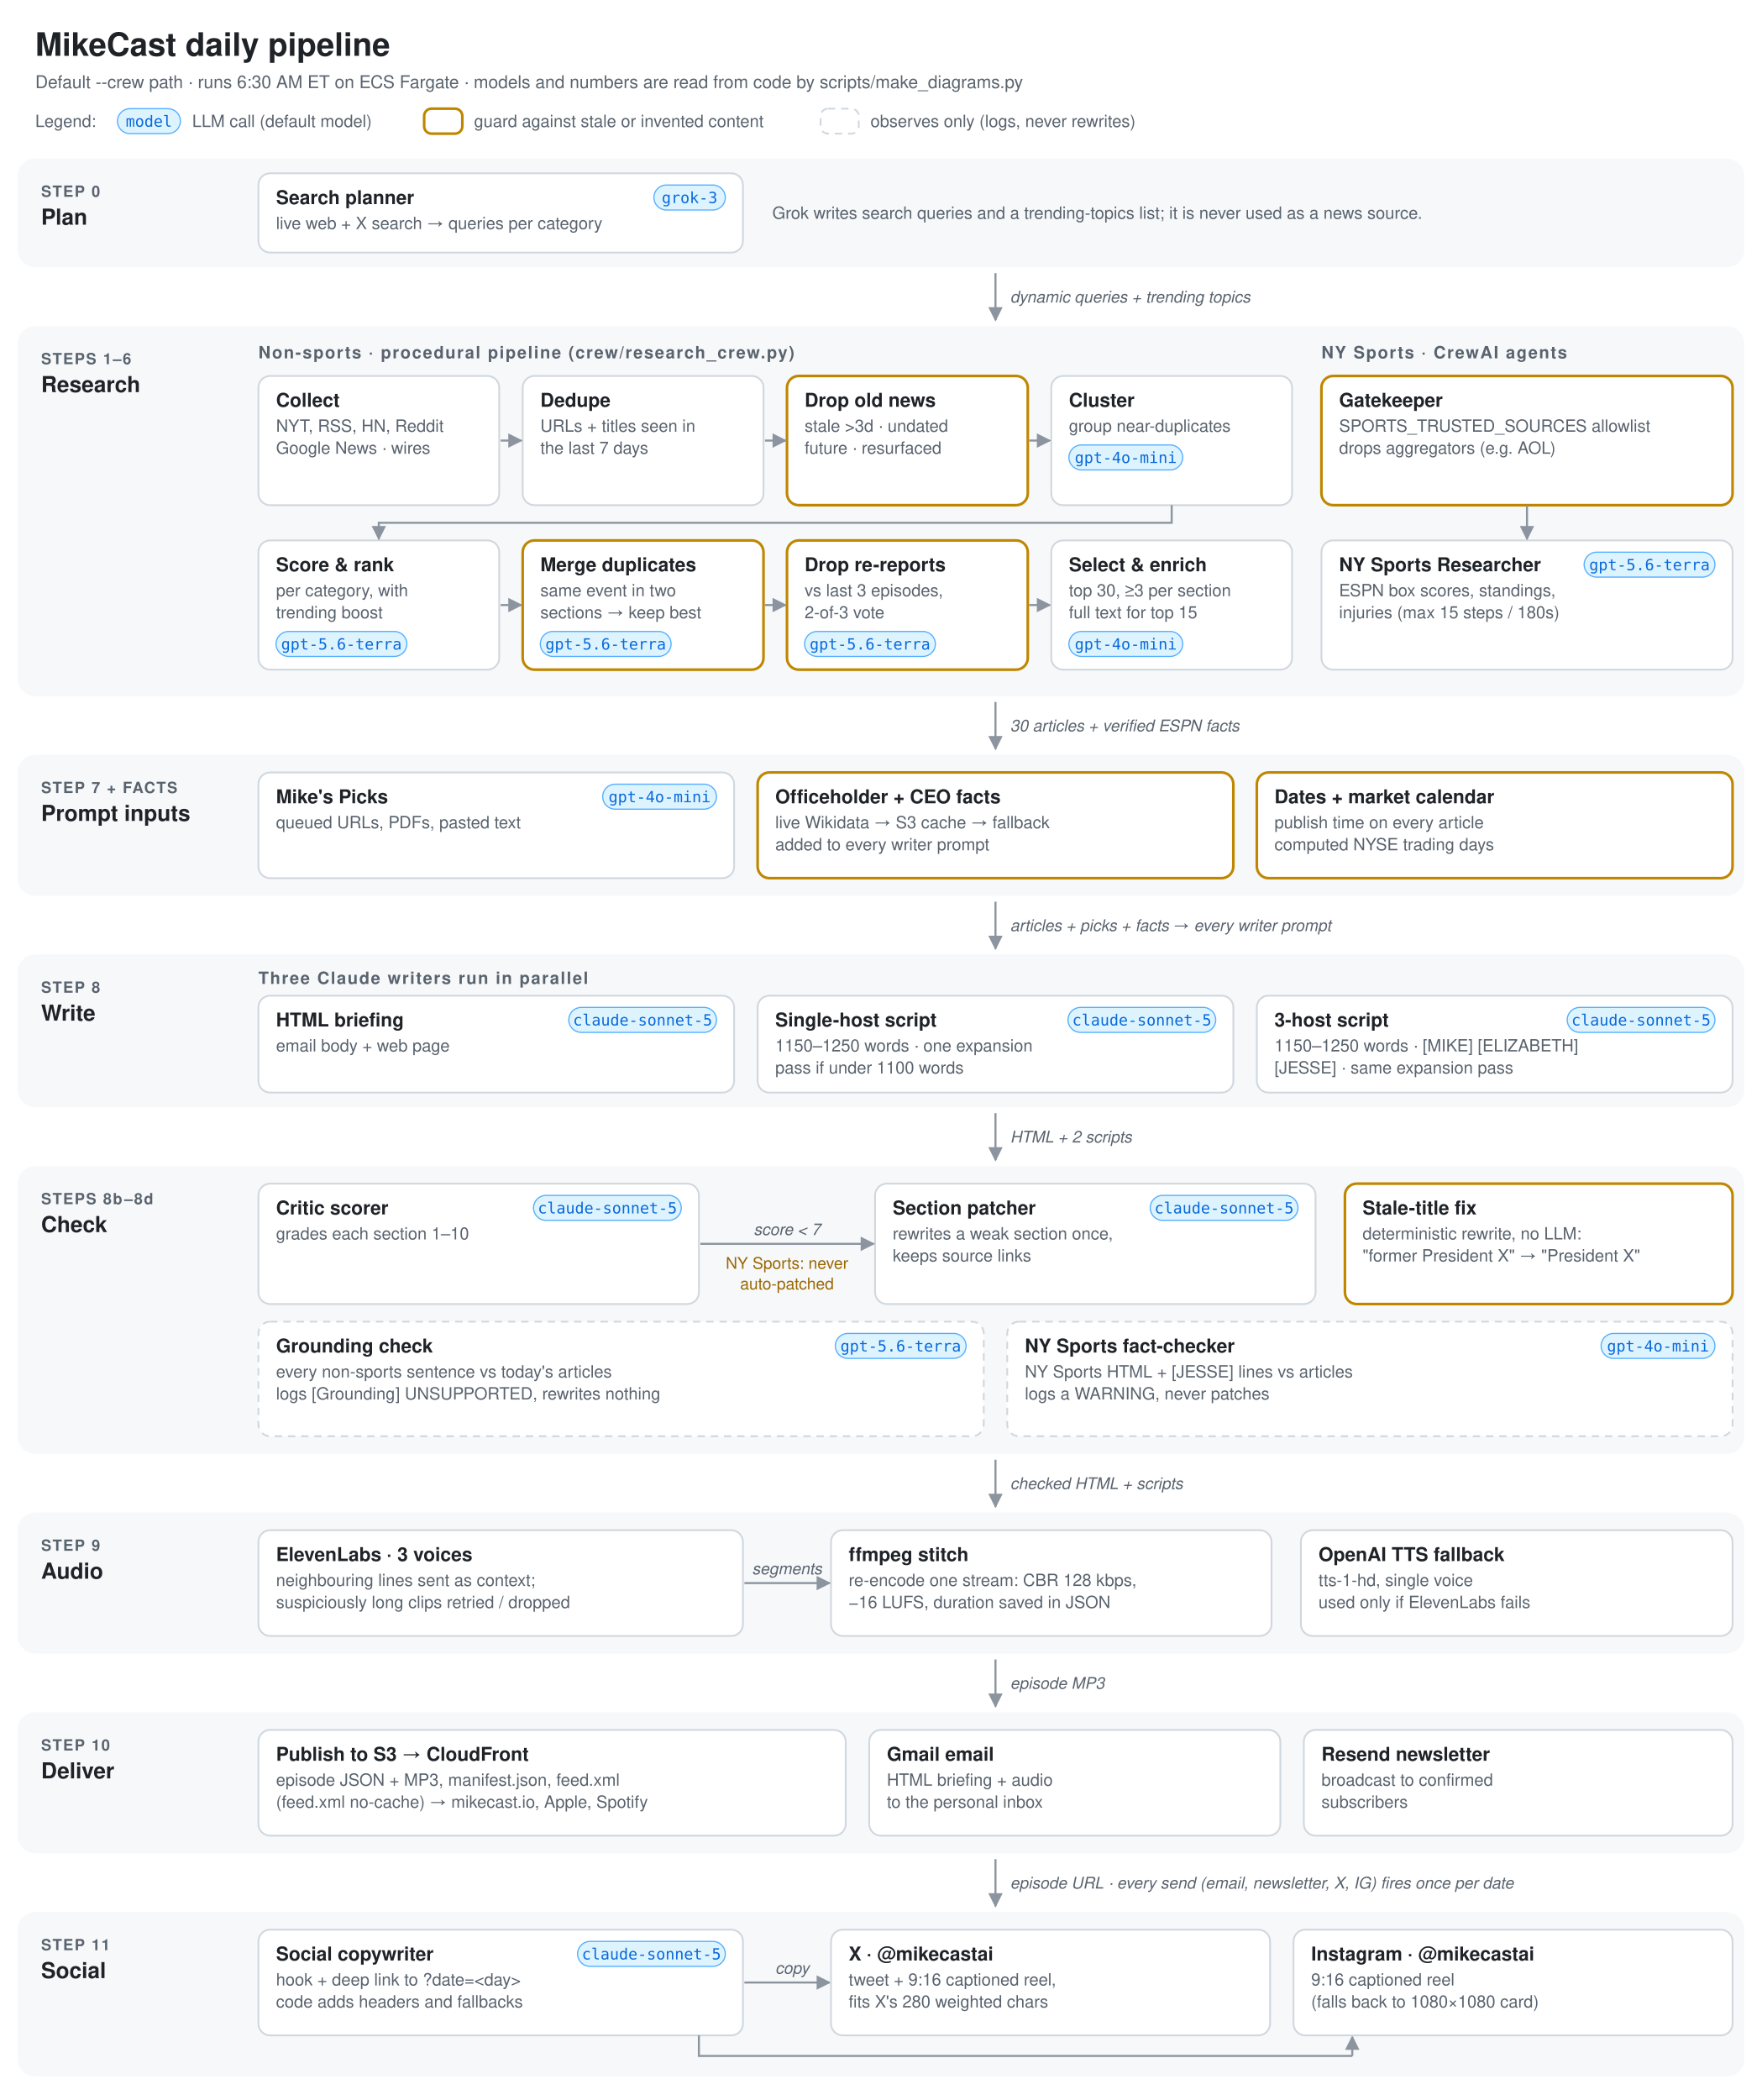
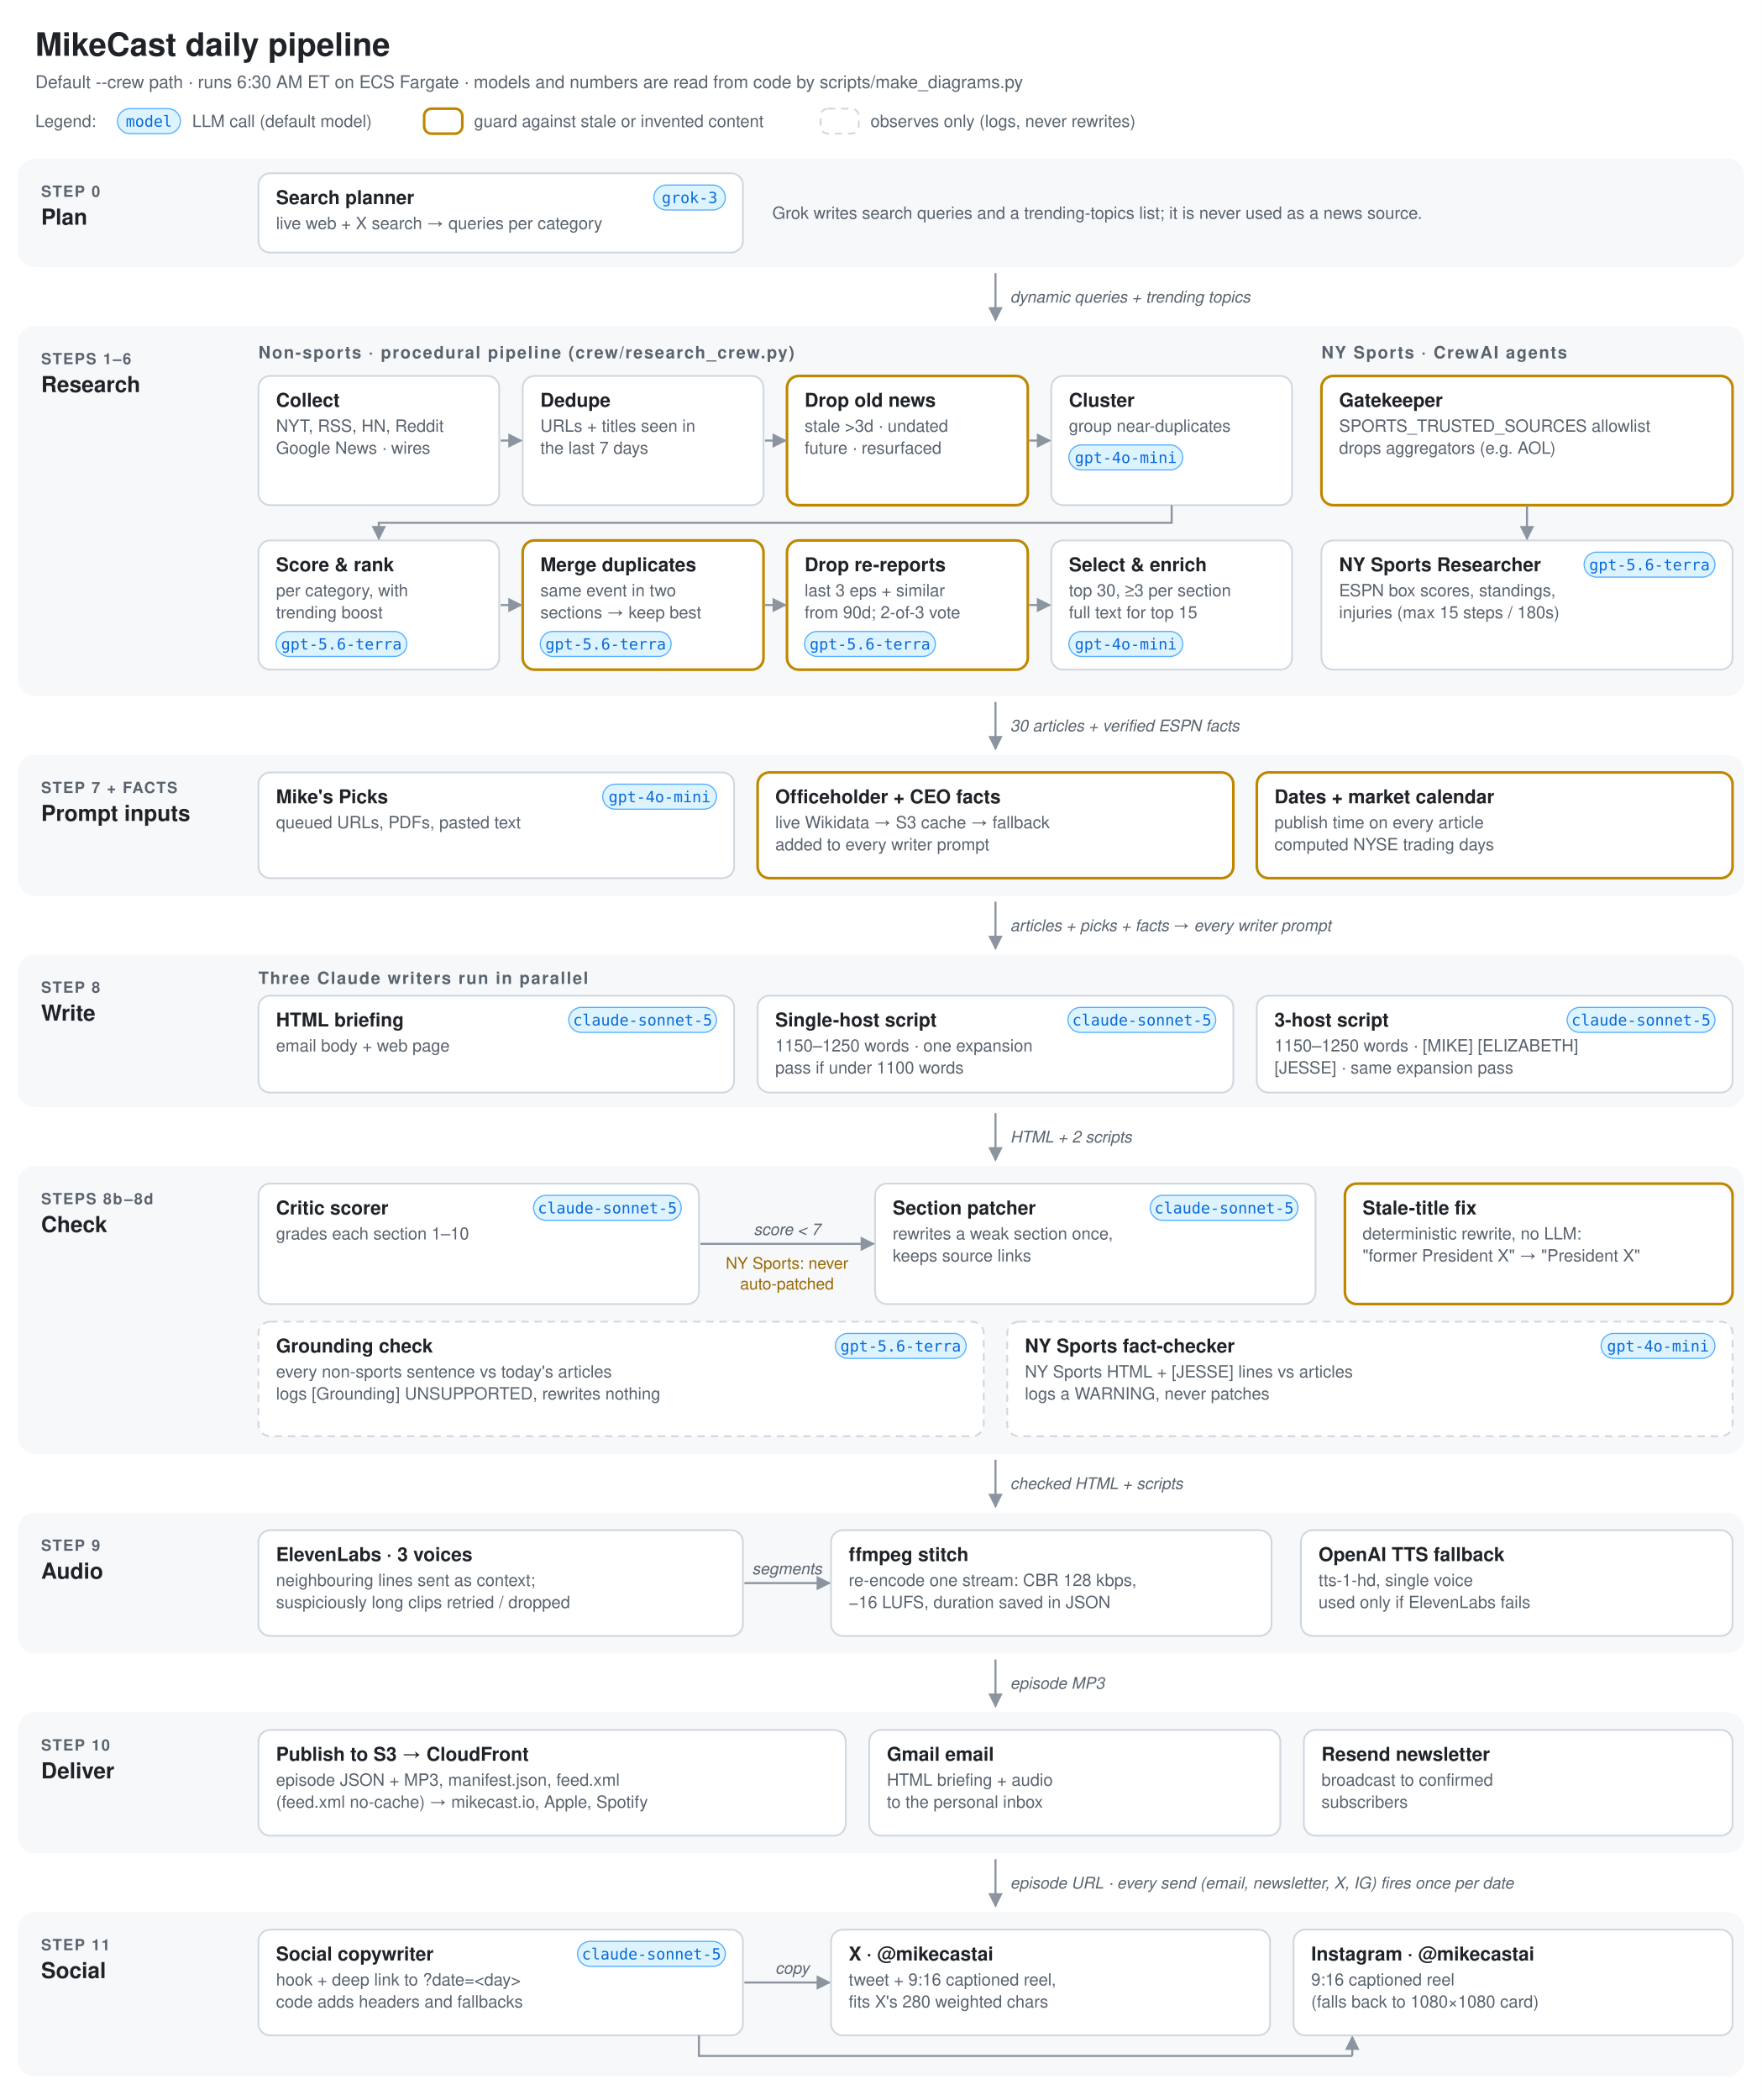
<svg xmlns="http://www.w3.org/2000/svg" viewBox="0 0 1200 1430" width="1200" height="1430" role="img" aria-label="MikeCast daily pipeline: news is collected, filtered, scored and checked before three Claude writers produce the briefing and two podcast scripts, which are audited, voiced, published to S3 and posted to X and Instagram.">
  <style>
.bg{fill:#ffffff}.band{fill:#f6f8fa}.box{fill:#ffffff;stroke:#d0d7de;stroke-width:1.2}
.guard{stroke:#bf8700;stroke-width:1.8}.dash{stroke-dasharray:5 4}
.t{fill:#1f2328;font-weight:600}.s{fill:#59636e}.h{fill:#1f2328;font-weight:700}
.k{fill:#59636e;font-weight:600;letter-spacing:.08em}.lbl{fill:#59636e;font-style:italic}
.edge{stroke:#8c959f;stroke-width:1.4;fill:none}.ah{fill:#8c959f}
.chip{fill:#ddf4ff;stroke:#54aeff;stroke-width:.8}.chipt{fill:#0969da}
.amber{fill:#9a6700}
@media (prefers-color-scheme: dark){
.bg{fill:#0d1117}.band{fill:#161b22}.box{fill:#0d1117;stroke:#3d444d}
.guard{stroke:#d29922}.t{fill:#e6edf3}.s{fill:#9198a1}.h{fill:#f0f6fc}.k{fill:#9198a1}
.lbl{fill:#9198a1}.edge{stroke:#6e7681}.ah{fill:#6e7681}
.chip{fill:#0c2d6b;stroke:#1f6feb}.chipt{fill:#79c0ff}.amber{fill:#d29922}}
</style>
  <defs>
    <marker id="ah" viewBox="0 0 10 10" refX="9" refY="5" markerWidth="7" markerHeight="7" orient="auto-start-reverse">
      <path d="M0,0 L10,5 L0,10 z" class="ah" />
    </marker>
  </defs>
  <rect width="1200" height="1430" class="bg" />
  <text x="24" y="38" font-size="22" font-family="-apple-system, BlinkMacSystemFont, 'Segoe UI', Helvetica, Arial, sans-serif" class="h" text-anchor="start">MikeCast daily pipeline</text>
  <text x="24" y="60" font-size="12" font-family="-apple-system, BlinkMacSystemFont, 'Segoe UI', Helvetica, Arial, sans-serif" class="s" text-anchor="start">Default --crew path · runs 6:30 AM ET on ECS Fargate · models and numbers are read from code by scripts/make_diagrams.py</text>
  <text x="24" y="86.5" font-size="11.5" font-family="-apple-system, BlinkMacSystemFont, 'Segoe UI', Helvetica, Arial, sans-serif" class="s" text-anchor="start">Legend:</text>
  <rect x="80" y="74" width="42.875" height="17" rx="8.5" class="chip" />
  <text x="101.438" y="86.3" font-size="10.5" font-family="ui-monospace, SFMono-Regular, Menlo, Consolas, monospace" class="chipt" text-anchor="middle">model</text>
  <text x="130.875" y="86.5" font-size="11.5" font-family="-apple-system, BlinkMacSystemFont, 'Segoe UI', Helvetica, Arial, sans-serif" class="s" text-anchor="start">LLM call (default model)</text>
  <rect x="288.875" y="74" width="26" height="17" rx="5" class="box guard" />
  <text x="322.875" y="86.5" font-size="11.5" font-family="-apple-system, BlinkMacSystemFont, 'Segoe UI', Helvetica, Arial, sans-serif" class="s" text-anchor="start">guard against stale or invented content</text>
  <rect x="558.875" y="74" width="26" height="17" rx="5" class="box dash" />
  <text x="592.875" y="86.5" font-size="11.5" font-family="-apple-system, BlinkMacSystemFont, 'Segoe UI', Helvetica, Arial, sans-serif" class="s" text-anchor="start">observes only (logs, never rewrites)</text>
  <rect x="12" y="108" width="1176" height="74" rx="12" class="band" />
  <text x="28" y="134" font-size="10.5" font-family="-apple-system, BlinkMacSystemFont, 'Segoe UI', Helvetica, Arial, sans-serif" class="k" text-anchor="start">STEP 0</text>
  <text x="28" y="153" font-size="15" font-family="-apple-system, BlinkMacSystemFont, 'Segoe UI', Helvetica, Arial, sans-serif" class="h" text-anchor="start">Plan</text>
  <rect x="176" y="118" width="330" height="54" rx="8" class="box" data-stage="plan" />
  <text x="188" y="139" font-size="13" font-family="-apple-system, BlinkMacSystemFont, 'Segoe UI', Helvetica, Arial, sans-serif" class="t" text-anchor="start">Search planner</text>
  <rect x="445.35" y="126" width="48.65" height="17" rx="8.5" class="chip" />
  <text x="469.675" y="138.3" font-size="10.5" font-family="ui-monospace, SFMono-Regular, Menlo, Consolas, monospace" class="chipt" text-anchor="middle">grok-3</text>
  <text x="188" y="156" font-size="11.5" font-family="-apple-system, BlinkMacSystemFont, 'Segoe UI', Helvetica, Arial, sans-serif" class="s" text-anchor="start">live web + X search → queries per category</text>
  <text x="526" y="149" font-size="11.5" font-family="-apple-system, BlinkMacSystemFont, 'Segoe UI', Helvetica, Arial, sans-serif" class="s" text-anchor="start">Grok writes search queries and a trending-topics list; it is never used as a news source.</text>
  <path d="M678,186 L678,218" class="edge" marker-end="url(#ah)" />
  <text x="688" y="206" font-size="11" font-family="-apple-system, BlinkMacSystemFont, 'Segoe UI', Helvetica, Arial, sans-serif" class="lbl" text-anchor="start">dynamic queries + trending topics</text>
  <rect x="12" y="222" width="1176" height="252" rx="12" class="band" />
  <text x="28" y="248" font-size="10.5" font-family="-apple-system, BlinkMacSystemFont, 'Segoe UI', Helvetica, Arial, sans-serif" class="k" text-anchor="start">STEPS 1–6</text>
  <text x="28" y="267" font-size="15" font-family="-apple-system, BlinkMacSystemFont, 'Segoe UI', Helvetica, Arial, sans-serif" class="h" text-anchor="start">Research</text>
  <text x="176" y="244" font-size="11.5" font-family="-apple-system, BlinkMacSystemFont, 'Segoe UI', Helvetica, Arial, sans-serif" class="k" text-anchor="start">Non-sports · procedural pipeline (crew/research_crew.py)</text>
  <text x="900" y="244" font-size="11.5" font-family="-apple-system, BlinkMacSystemFont, 'Segoe UI', Helvetica, Arial, sans-serif" class="k" text-anchor="start">NY Sports · CrewAI agents</text>
  <rect x="176" y="256" width="164" height="88" rx="8" class="box" data-stage="collect" />
  <text x="188" y="277" font-size="13" font-family="-apple-system, BlinkMacSystemFont, 'Segoe UI', Helvetica, Arial, sans-serif" class="t" text-anchor="start">Collect</text>
  <text x="188" y="294" font-size="11.5" font-family="-apple-system, BlinkMacSystemFont, 'Segoe UI', Helvetica, Arial, sans-serif" class="s" text-anchor="start">NYT, RSS, HN, Reddit</text>
  <text x="188" y="309" font-size="11.5" font-family="-apple-system, BlinkMacSystemFont, 'Segoe UI', Helvetica, Arial, sans-serif" class="s" text-anchor="start">Google News · wires</text>
  <rect x="356" y="256" width="164" height="88" rx="8" class="box" />
  <text x="368" y="277" font-size="13" font-family="-apple-system, BlinkMacSystemFont, 'Segoe UI', Helvetica, Arial, sans-serif" class="t" text-anchor="start">Dedupe</text>
  <text x="368" y="294" font-size="11.5" font-family="-apple-system, BlinkMacSystemFont, 'Segoe UI', Helvetica, Arial, sans-serif" class="s" text-anchor="start">URLs + titles seen in</text>
  <text x="368" y="309" font-size="11.5" font-family="-apple-system, BlinkMacSystemFont, 'Segoe UI', Helvetica, Arial, sans-serif" class="s" text-anchor="start">the last 7 days</text>
  <rect x="536" y="256" width="164" height="88" rx="8" class="box guard" />
  <text x="548" y="277" font-size="13" font-family="-apple-system, BlinkMacSystemFont, 'Segoe UI', Helvetica, Arial, sans-serif" class="t" text-anchor="start">Drop old news</text>
  <text x="548" y="294" font-size="11.5" font-family="-apple-system, BlinkMacSystemFont, 'Segoe UI', Helvetica, Arial, sans-serif" class="s" text-anchor="start">stale &gt;3d · undated</text>
  <text x="548" y="309" font-size="11.5" font-family="-apple-system, BlinkMacSystemFont, 'Segoe UI', Helvetica, Arial, sans-serif" class="s" text-anchor="start">future · resurfaced</text>
  <rect x="716" y="256" width="164" height="88" rx="8" class="box" />
  <text x="728" y="277" font-size="13" font-family="-apple-system, BlinkMacSystemFont, 'Segoe UI', Helvetica, Arial, sans-serif" class="t" text-anchor="start">Cluster</text>
  <text x="728" y="294" font-size="11.5" font-family="-apple-system, BlinkMacSystemFont, 'Segoe UI', Helvetica, Arial, sans-serif" class="s" text-anchor="start">group near-duplicates</text>
  <rect x="728" y="303" width="77.525" height="17" rx="8.5" class="chip" />
  <text x="766.763" y="315.3" font-size="10.5" font-family="ui-monospace, SFMono-Regular, Menlo, Consolas, monospace" class="chipt" text-anchor="middle">gpt-4o-mini</text>
  <rect x="176" y="368" width="164" height="88" rx="8" class="box" data-stage="score_select_enrich" />
  <text x="188" y="389" font-size="13" font-family="-apple-system, BlinkMacSystemFont, 'Segoe UI', Helvetica, Arial, sans-serif" class="t" text-anchor="start">Score &amp; rank</text>
  <text x="188" y="406" font-size="11.5" font-family="-apple-system, BlinkMacSystemFont, 'Segoe UI', Helvetica, Arial, sans-serif" class="s" text-anchor="start">per category, with</text>
  <text x="188" y="421" font-size="11.5" font-family="-apple-system, BlinkMacSystemFont, 'Segoe UI', Helvetica, Arial, sans-serif" class="s" text-anchor="start">trending boost</text>
  <rect x="188" y="430" width="89.075" height="17" rx="8.5" class="chip" />
  <text x="232.537" y="442.3" font-size="10.5" font-family="ui-monospace, SFMono-Regular, Menlo, Consolas, monospace" class="chipt" text-anchor="middle">gpt-5.6-terra</text>
  <rect x="356" y="368" width="164" height="88" rx="8" class="box guard" />
  <text x="368" y="389" font-size="13" font-family="-apple-system, BlinkMacSystemFont, 'Segoe UI', Helvetica, Arial, sans-serif" class="t" text-anchor="start">Merge duplicates</text>
  <text x="368" y="406" font-size="11.5" font-family="-apple-system, BlinkMacSystemFont, 'Segoe UI', Helvetica, Arial, sans-serif" class="s" text-anchor="start">same event in two</text>
  <text x="368" y="421" font-size="11.5" font-family="-apple-system, BlinkMacSystemFont, 'Segoe UI', Helvetica, Arial, sans-serif" class="s" text-anchor="start">sections → keep best</text>
  <rect x="368" y="430" width="89.075" height="17" rx="8.5" class="chip" />
  <text x="412.538" y="442.3" font-size="10.5" font-family="ui-monospace, SFMono-Regular, Menlo, Consolas, monospace" class="chipt" text-anchor="middle">gpt-5.6-terra</text>
  <rect x="536" y="368" width="164" height="88" rx="8" class="box guard" />
  <text x="548" y="389" font-size="13" font-family="-apple-system, BlinkMacSystemFont, 'Segoe UI', Helvetica, Arial, sans-serif" class="t" text-anchor="start">Drop re-reports</text>
-   <text x="548" y="406" font-size="11.5" font-family="-apple-system, BlinkMacSystemFont, 'Segoe UI', Helvetica, Arial, sans-serif" class="s" text-anchor="start">vs last 3 episodes,</text>
-   <text x="548" y="421" font-size="11.5" font-family="-apple-system, BlinkMacSystemFont, 'Segoe UI', Helvetica, Arial, sans-serif" class="s" text-anchor="start">2-of-3 vote</text>
+   <text x="548" y="406" font-size="11.5" font-family="-apple-system, BlinkMacSystemFont, 'Segoe UI', Helvetica, Arial, sans-serif" class="s" text-anchor="start">last 3 eps + similar</text>
+   <text x="548" y="421" font-size="11.5" font-family="-apple-system, BlinkMacSystemFont, 'Segoe UI', Helvetica, Arial, sans-serif" class="s" text-anchor="start">from 90d; 2-of-3 vote</text>
  <rect x="548" y="430" width="89.075" height="17" rx="8.5" class="chip" />
  <text x="592.538" y="442.3" font-size="10.5" font-family="ui-monospace, SFMono-Regular, Menlo, Consolas, monospace" class="chipt" text-anchor="middle">gpt-5.6-terra</text>
  <rect x="716" y="368" width="164" height="88" rx="8" class="box" />
  <text x="728" y="389" font-size="13" font-family="-apple-system, BlinkMacSystemFont, 'Segoe UI', Helvetica, Arial, sans-serif" class="t" text-anchor="start">Select &amp; enrich</text>
  <text x="728" y="406" font-size="11.5" font-family="-apple-system, BlinkMacSystemFont, 'Segoe UI', Helvetica, Arial, sans-serif" class="s" text-anchor="start">top 30, ≥3 per section</text>
  <text x="728" y="421" font-size="11.5" font-family="-apple-system, BlinkMacSystemFont, 'Segoe UI', Helvetica, Arial, sans-serif" class="s" text-anchor="start">full text for top 15</text>
  <rect x="728" y="430" width="77.525" height="17" rx="8.5" class="chip" />
  <text x="766.763" y="442.3" font-size="10.5" font-family="ui-monospace, SFMono-Regular, Menlo, Consolas, monospace" class="chipt" text-anchor="middle">gpt-4o-mini</text>
  <path d="M341,300 L355,300" class="edge" marker-end="url(#ah)" />
  <path d="M521,300 L535,300" class="edge" marker-end="url(#ah)" />
  <path d="M701,300 L715,300" class="edge" marker-end="url(#ah)" />
  <path d="M341,412 L355,412" class="edge" marker-end="url(#ah)" />
  <path d="M521,412 L535,412" class="edge" marker-end="url(#ah)" />
  <path d="M701,412 L715,412" class="edge" marker-end="url(#ah)" />
  <path d="M798,344 L798,356 L258,356 L258,367" class="edge" marker-end="url(#ah)" />
  <rect x="900" y="256" width="280" height="88" rx="8" class="box guard" />
  <text x="912" y="277" font-size="13" font-family="-apple-system, BlinkMacSystemFont, 'Segoe UI', Helvetica, Arial, sans-serif" class="t" text-anchor="start">Gatekeeper</text>
  <text x="912" y="294" font-size="11.5" font-family="-apple-system, BlinkMacSystemFont, 'Segoe UI', Helvetica, Arial, sans-serif" class="s" text-anchor="start">SPORTS_TRUSTED_SOURCES allowlist</text>
  <text x="912" y="309" font-size="11.5" font-family="-apple-system, BlinkMacSystemFont, 'Segoe UI', Helvetica, Arial, sans-serif" class="s" text-anchor="start">drops aggregators (e.g. AOL)</text>
  <rect x="900" y="368" width="280" height="88" rx="8" class="box" data-stage="sports_research" />
  <text x="912" y="389" font-size="13" font-family="-apple-system, BlinkMacSystemFont, 'Segoe UI', Helvetica, Arial, sans-serif" class="t" text-anchor="start">NY Sports Researcher</text>
  <rect x="1078.92" y="376" width="89.075" height="17" rx="8.5" class="chip" />
  <text x="1123.46" y="388.3" font-size="10.5" font-family="ui-monospace, SFMono-Regular, Menlo, Consolas, monospace" class="chipt" text-anchor="middle">gpt-5.6-terra</text>
  <text x="912" y="406" font-size="11.5" font-family="-apple-system, BlinkMacSystemFont, 'Segoe UI', Helvetica, Arial, sans-serif" class="s" text-anchor="start">ESPN box scores, standings,</text>
  <text x="912" y="421" font-size="11.5" font-family="-apple-system, BlinkMacSystemFont, 'Segoe UI', Helvetica, Arial, sans-serif" class="s" text-anchor="start">injuries (max 15 steps / 180s)</text>
  <path d="M1040,344 L1040,367" class="edge" marker-end="url(#ah)" />
  <path d="M678,478 L678,510" class="edge" marker-end="url(#ah)" />
  <text x="688" y="498" font-size="11" font-family="-apple-system, BlinkMacSystemFont, 'Segoe UI', Helvetica, Arial, sans-serif" class="lbl" text-anchor="start">30 articles + verified ESPN facts</text>
  <rect x="12" y="514" width="1176" height="96" rx="12" class="band" />
  <text x="28" y="540" font-size="10.5" font-family="-apple-system, BlinkMacSystemFont, 'Segoe UI', Helvetica, Arial, sans-serif" class="k" text-anchor="start">STEP 7 + FACTS</text>
  <text x="28" y="559" font-size="15" font-family="-apple-system, BlinkMacSystemFont, 'Segoe UI', Helvetica, Arial, sans-serif" class="h" text-anchor="start">Prompt inputs</text>
  <rect x="176" y="526" width="324" height="72" rx="8" class="box" data-stage="picks" />
  <text x="188" y="547" font-size="13" font-family="-apple-system, BlinkMacSystemFont, 'Segoe UI', Helvetica, Arial, sans-serif" class="t" text-anchor="start">Mike's Picks</text>
  <rect x="410.475" y="534" width="77.525" height="17" rx="8.5" class="chip" />
  <text x="449.238" y="546.3" font-size="10.5" font-family="ui-monospace, SFMono-Regular, Menlo, Consolas, monospace" class="chipt" text-anchor="middle">gpt-4o-mini</text>
  <text x="188" y="564" font-size="11.5" font-family="-apple-system, BlinkMacSystemFont, 'Segoe UI', Helvetica, Arial, sans-serif" class="s" text-anchor="start">queued URLs, PDFs, pasted text</text>
  <rect x="516" y="526" width="324" height="72" rx="8" class="box guard" />
  <text x="528" y="547" font-size="13" font-family="-apple-system, BlinkMacSystemFont, 'Segoe UI', Helvetica, Arial, sans-serif" class="t" text-anchor="start">Officeholder + CEO facts</text>
  <text x="528" y="564" font-size="11.5" font-family="-apple-system, BlinkMacSystemFont, 'Segoe UI', Helvetica, Arial, sans-serif" class="s" text-anchor="start">live Wikidata → S3 cache → fallback</text>
  <text x="528" y="579" font-size="11.5" font-family="-apple-system, BlinkMacSystemFont, 'Segoe UI', Helvetica, Arial, sans-serif" class="s" text-anchor="start">added to every writer prompt</text>
  <rect x="856" y="526" width="324" height="72" rx="8" class="box guard" />
  <text x="868" y="547" font-size="13" font-family="-apple-system, BlinkMacSystemFont, 'Segoe UI', Helvetica, Arial, sans-serif" class="t" text-anchor="start">Dates + market calendar</text>
  <text x="868" y="564" font-size="11.5" font-family="-apple-system, BlinkMacSystemFont, 'Segoe UI', Helvetica, Arial, sans-serif" class="s" text-anchor="start">publish time on every article</text>
  <text x="868" y="579" font-size="11.5" font-family="-apple-system, BlinkMacSystemFont, 'Segoe UI', Helvetica, Arial, sans-serif" class="s" text-anchor="start">computed NYSE trading days</text>
  <path d="M678,614 L678,646" class="edge" marker-end="url(#ah)" />
  <text x="688" y="634" font-size="11" font-family="-apple-system, BlinkMacSystemFont, 'Segoe UI', Helvetica, Arial, sans-serif" class="lbl" text-anchor="start">articles + picks + facts → every writer prompt</text>
  <rect x="12" y="650" width="1176" height="104" rx="12" class="band" />
  <text x="28" y="676" font-size="10.5" font-family="-apple-system, BlinkMacSystemFont, 'Segoe UI', Helvetica, Arial, sans-serif" class="k" text-anchor="start">STEP 8</text>
  <text x="28" y="695" font-size="15" font-family="-apple-system, BlinkMacSystemFont, 'Segoe UI', Helvetica, Arial, sans-serif" class="h" text-anchor="start">Write</text>
  <text x="176" y="670" font-size="11.5" font-family="-apple-system, BlinkMacSystemFont, 'Segoe UI', Helvetica, Arial, sans-serif" class="k" text-anchor="start">Three Claude writers run in parallel</text>
  <rect x="176" y="678" width="324" height="66" rx="8" class="box" data-stage="generate" />
  <text x="188" y="699" font-size="13" font-family="-apple-system, BlinkMacSystemFont, 'Segoe UI', Helvetica, Arial, sans-serif" class="t" text-anchor="start">HTML briefing</text>
  <rect x="387.375" y="686" width="100.625" height="17" rx="8.5" class="chip" />
  <text x="437.688" y="698.3" font-size="10.5" font-family="ui-monospace, SFMono-Regular, Menlo, Consolas, monospace" class="chipt" text-anchor="middle">claude-sonnet-5</text>
  <text x="188" y="716" font-size="11.5" font-family="-apple-system, BlinkMacSystemFont, 'Segoe UI', Helvetica, Arial, sans-serif" class="s" text-anchor="start">email body + web page</text>
  <rect x="516" y="678" width="324" height="66" rx="8" class="box" />
  <text x="528" y="699" font-size="13" font-family="-apple-system, BlinkMacSystemFont, 'Segoe UI', Helvetica, Arial, sans-serif" class="t" text-anchor="start">Single-host script</text>
  <rect x="727.375" y="686" width="100.625" height="17" rx="8.5" class="chip" />
  <text x="777.688" y="698.3" font-size="10.5" font-family="ui-monospace, SFMono-Regular, Menlo, Consolas, monospace" class="chipt" text-anchor="middle">claude-sonnet-5</text>
  <text x="528" y="716" font-size="11.5" font-family="-apple-system, BlinkMacSystemFont, 'Segoe UI', Helvetica, Arial, sans-serif" class="s" text-anchor="start">1150–1250 words · one expansion</text>
  <text x="528" y="731" font-size="11.5" font-family="-apple-system, BlinkMacSystemFont, 'Segoe UI', Helvetica, Arial, sans-serif" class="s" text-anchor="start">pass if under 1100 words</text>
  <rect x="856" y="678" width="324" height="66" rx="8" class="box" />
  <text x="868" y="699" font-size="13" font-family="-apple-system, BlinkMacSystemFont, 'Segoe UI', Helvetica, Arial, sans-serif" class="t" text-anchor="start">3-host script</text>
  <rect x="1067.38" y="686" width="100.625" height="17" rx="8.5" class="chip" />
  <text x="1117.69" y="698.3" font-size="10.5" font-family="ui-monospace, SFMono-Regular, Menlo, Consolas, monospace" class="chipt" text-anchor="middle">claude-sonnet-5</text>
  <text x="868" y="716" font-size="11.5" font-family="-apple-system, BlinkMacSystemFont, 'Segoe UI', Helvetica, Arial, sans-serif" class="s" text-anchor="start">1150–1250 words · [MIKE] [ELIZABETH]</text>
  <text x="868" y="731" font-size="11.5" font-family="-apple-system, BlinkMacSystemFont, 'Segoe UI', Helvetica, Arial, sans-serif" class="s" text-anchor="start">[JESSE] · same expansion pass</text>
  <path d="M678,758 L678,790" class="edge" marker-end="url(#ah)" />
  <text x="688" y="778" font-size="11" font-family="-apple-system, BlinkMacSystemFont, 'Segoe UI', Helvetica, Arial, sans-serif" class="lbl" text-anchor="start">HTML + 2 scripts</text>
  <rect x="12" y="794" width="1176" height="196" rx="12" class="band" />
  <text x="28" y="820" font-size="10.5" font-family="-apple-system, BlinkMacSystemFont, 'Segoe UI', Helvetica, Arial, sans-serif" class="k" text-anchor="start">STEPS 8b–8d</text>
  <text x="28" y="839" font-size="15" font-family="-apple-system, BlinkMacSystemFont, 'Segoe UI', Helvetica, Arial, sans-serif" class="h" text-anchor="start">Check</text>
  <rect x="176" y="806" width="300" height="82" rx="8" class="box" data-stage="critic" />
  <text x="188" y="827" font-size="13" font-family="-apple-system, BlinkMacSystemFont, 'Segoe UI', Helvetica, Arial, sans-serif" class="t" text-anchor="start">Critic scorer</text>
  <rect x="363.375" y="814" width="100.625" height="17" rx="8.5" class="chip" />
  <text x="413.688" y="826.3" font-size="10.5" font-family="ui-monospace, SFMono-Regular, Menlo, Consolas, monospace" class="chipt" text-anchor="middle">claude-sonnet-5</text>
  <text x="188" y="844" font-size="11.5" font-family="-apple-system, BlinkMacSystemFont, 'Segoe UI', Helvetica, Arial, sans-serif" class="s" text-anchor="start">grades each section 1–10</text>
  <rect x="596" y="806" width="300" height="82" rx="8" class="box" />
  <text x="608" y="827" font-size="13" font-family="-apple-system, BlinkMacSystemFont, 'Segoe UI', Helvetica, Arial, sans-serif" class="t" text-anchor="start">Section patcher</text>
  <rect x="783.375" y="814" width="100.625" height="17" rx="8.5" class="chip" />
  <text x="833.688" y="826.3" font-size="10.5" font-family="ui-monospace, SFMono-Regular, Menlo, Consolas, monospace" class="chipt" text-anchor="middle">claude-sonnet-5</text>
  <text x="608" y="844" font-size="11.5" font-family="-apple-system, BlinkMacSystemFont, 'Segoe UI', Helvetica, Arial, sans-serif" class="s" text-anchor="start">rewrites a weak section once,</text>
  <text x="608" y="859" font-size="11.5" font-family="-apple-system, BlinkMacSystemFont, 'Segoe UI', Helvetica, Arial, sans-serif" class="s" text-anchor="start">keeps source links</text>
  <path d="M477,847 L595,847" class="edge" marker-end="url(#ah)" />
  <text x="536" y="841" font-size="11" font-family="-apple-system, BlinkMacSystemFont, 'Segoe UI', Helvetica, Arial, sans-serif" class="lbl" text-anchor="middle">score &lt; 7</text>
  <text x="536" y="864" font-size="11" font-family="-apple-system, BlinkMacSystemFont, 'Segoe UI', Helvetica, Arial, sans-serif" class="amber" text-anchor="middle">NY Sports: never</text>
  <text x="536" y="878" font-size="11" font-family="-apple-system, BlinkMacSystemFont, 'Segoe UI', Helvetica, Arial, sans-serif" class="amber" text-anchor="middle">auto-patched</text>
  <rect x="916" y="806" width="264" height="82" rx="8" class="box guard" />
  <text x="928" y="827" font-size="13" font-family="-apple-system, BlinkMacSystemFont, 'Segoe UI', Helvetica, Arial, sans-serif" class="t" text-anchor="start">Stale-title fix</text>
  <text x="928" y="844" font-size="11.5" font-family="-apple-system, BlinkMacSystemFont, 'Segoe UI', Helvetica, Arial, sans-serif" class="s" text-anchor="start">deterministic rewrite, no LLM:</text>
  <text x="928" y="859" font-size="11.5" font-family="-apple-system, BlinkMacSystemFont, 'Segoe UI', Helvetica, Arial, sans-serif" class="s" text-anchor="start">"former President X" → "President X"</text>
  <rect x="176" y="900" width="494" height="78" rx="8" class="box dash" data-stage="grounding_check" />
  <text x="188" y="921" font-size="13" font-family="-apple-system, BlinkMacSystemFont, 'Segoe UI', Helvetica, Arial, sans-serif" class="t" text-anchor="start">Grounding check</text>
  <rect x="568.925" y="908" width="89.075" height="17" rx="8.5" class="chip" />
  <text x="613.462" y="920.3" font-size="10.5" font-family="ui-monospace, SFMono-Regular, Menlo, Consolas, monospace" class="chipt" text-anchor="middle">gpt-5.6-terra</text>
  <text x="188" y="938" font-size="11.5" font-family="-apple-system, BlinkMacSystemFont, 'Segoe UI', Helvetica, Arial, sans-serif" class="s" text-anchor="start">every non-sports sentence vs today's articles</text>
  <text x="188" y="953" font-size="11.5" font-family="-apple-system, BlinkMacSystemFont, 'Segoe UI', Helvetica, Arial, sans-serif" class="s" text-anchor="start">logs [Grounding] UNSUPPORTED, rewrites nothing</text>
  <rect x="686" y="900" width="494" height="78" rx="8" class="box dash" />
  <text x="698" y="921" font-size="13" font-family="-apple-system, BlinkMacSystemFont, 'Segoe UI', Helvetica, Arial, sans-serif" class="t" text-anchor="start">NY Sports fact-checker</text>
  <rect x="1090.47" y="908" width="77.525" height="17" rx="8.5" class="chip" />
  <text x="1129.24" y="920.3" font-size="10.5" font-family="ui-monospace, SFMono-Regular, Menlo, Consolas, monospace" class="chipt" text-anchor="middle">gpt-4o-mini</text>
  <text x="698" y="938" font-size="11.5" font-family="-apple-system, BlinkMacSystemFont, 'Segoe UI', Helvetica, Arial, sans-serif" class="s" text-anchor="start">NY Sports HTML + [JESSE] lines vs articles</text>
  <text x="698" y="953" font-size="11.5" font-family="-apple-system, BlinkMacSystemFont, 'Segoe UI', Helvetica, Arial, sans-serif" class="s" text-anchor="start">logs a WARNING, never patches</text>
  <path d="M678,994 L678,1026" class="edge" marker-end="url(#ah)" />
  <text x="688" y="1014" font-size="11" font-family="-apple-system, BlinkMacSystemFont, 'Segoe UI', Helvetica, Arial, sans-serif" class="lbl" text-anchor="start">checked HTML + scripts</text>
  <rect x="12" y="1030" width="1176" height="96" rx="12" class="band" />
  <text x="28" y="1056" font-size="10.5" font-family="-apple-system, BlinkMacSystemFont, 'Segoe UI', Helvetica, Arial, sans-serif" class="k" text-anchor="start">STEP 9</text>
  <text x="28" y="1075" font-size="15" font-family="-apple-system, BlinkMacSystemFont, 'Segoe UI', Helvetica, Arial, sans-serif" class="h" text-anchor="start">Audio</text>
  <rect x="176" y="1042" width="330" height="72" rx="8" class="box" data-stage="audio" />
  <text x="188" y="1063" font-size="13" font-family="-apple-system, BlinkMacSystemFont, 'Segoe UI', Helvetica, Arial, sans-serif" class="t" text-anchor="start">ElevenLabs · 3 voices</text>
  <text x="188" y="1080" font-size="11.5" font-family="-apple-system, BlinkMacSystemFont, 'Segoe UI', Helvetica, Arial, sans-serif" class="s" text-anchor="start">neighbouring lines sent as context;</text>
  <text x="188" y="1095" font-size="11.5" font-family="-apple-system, BlinkMacSystemFont, 'Segoe UI', Helvetica, Arial, sans-serif" class="s" text-anchor="start">suspiciously long clips retried / dropped</text>
  <rect x="566" y="1042" width="300" height="72" rx="8" class="box" />
  <text x="578" y="1063" font-size="13" font-family="-apple-system, BlinkMacSystemFont, 'Segoe UI', Helvetica, Arial, sans-serif" class="t" text-anchor="start">ffmpeg stitch</text>
  <text x="578" y="1080" font-size="11.5" font-family="-apple-system, BlinkMacSystemFont, 'Segoe UI', Helvetica, Arial, sans-serif" class="s" text-anchor="start">re-encode one stream: CBR 128 kbps,</text>
  <text x="578" y="1095" font-size="11.5" font-family="-apple-system, BlinkMacSystemFont, 'Segoe UI', Helvetica, Arial, sans-serif" class="s" text-anchor="start">−16 LUFS, duration saved in JSON</text>
  <path d="M507,1078 L565,1078" class="edge" marker-end="url(#ah)" />
  <text x="536" y="1072" font-size="11" font-family="-apple-system, BlinkMacSystemFont, 'Segoe UI', Helvetica, Arial, sans-serif" class="lbl" text-anchor="middle">segments</text>
  <rect x="886" y="1042" width="294" height="72" rx="8" class="box" />
  <text x="898" y="1063" font-size="13" font-family="-apple-system, BlinkMacSystemFont, 'Segoe UI', Helvetica, Arial, sans-serif" class="t" text-anchor="start">OpenAI TTS fallback</text>
  <text x="898" y="1080" font-size="11.5" font-family="-apple-system, BlinkMacSystemFont, 'Segoe UI', Helvetica, Arial, sans-serif" class="s" text-anchor="start">tts-1-hd, single voice</text>
  <text x="898" y="1095" font-size="11.5" font-family="-apple-system, BlinkMacSystemFont, 'Segoe UI', Helvetica, Arial, sans-serif" class="s" text-anchor="start">used only if ElevenLabs fails</text>
  <path d="M678,1130 L678,1162" class="edge" marker-end="url(#ah)" />
  <text x="688" y="1150" font-size="11" font-family="-apple-system, BlinkMacSystemFont, 'Segoe UI', Helvetica, Arial, sans-serif" class="lbl" text-anchor="start">episode MP3</text>
  <rect x="12" y="1166" width="1176" height="96" rx="12" class="band" />
  <text x="28" y="1192" font-size="10.5" font-family="-apple-system, BlinkMacSystemFont, 'Segoe UI', Helvetica, Arial, sans-serif" class="k" text-anchor="start">STEP 10</text>
  <text x="28" y="1211" font-size="15" font-family="-apple-system, BlinkMacSystemFont, 'Segoe UI', Helvetica, Arial, sans-serif" class="h" text-anchor="start">Deliver</text>
  <rect x="176" y="1178" width="400" height="72" rx="8" class="box" data-stage="deliver" />
  <text x="188" y="1199" font-size="13" font-family="-apple-system, BlinkMacSystemFont, 'Segoe UI', Helvetica, Arial, sans-serif" class="t" text-anchor="start">Publish to S3 → CloudFront</text>
  <text x="188" y="1216" font-size="11.5" font-family="-apple-system, BlinkMacSystemFont, 'Segoe UI', Helvetica, Arial, sans-serif" class="s" text-anchor="start">episode JSON + MP3, manifest.json, feed.xml</text>
  <text x="188" y="1231" font-size="11.5" font-family="-apple-system, BlinkMacSystemFont, 'Segoe UI', Helvetica, Arial, sans-serif" class="s" text-anchor="start">(feed.xml no-cache) → mikecast.io, Apple, Spotify</text>
  <rect x="592" y="1178" width="280" height="72" rx="8" class="box" />
  <text x="604" y="1199" font-size="13" font-family="-apple-system, BlinkMacSystemFont, 'Segoe UI', Helvetica, Arial, sans-serif" class="t" text-anchor="start">Gmail email</text>
  <text x="604" y="1216" font-size="11.5" font-family="-apple-system, BlinkMacSystemFont, 'Segoe UI', Helvetica, Arial, sans-serif" class="s" text-anchor="start">HTML briefing + audio</text>
  <text x="604" y="1231" font-size="11.5" font-family="-apple-system, BlinkMacSystemFont, 'Segoe UI', Helvetica, Arial, sans-serif" class="s" text-anchor="start">to the personal inbox</text>
  <rect x="888" y="1178" width="292" height="72" rx="8" class="box" />
  <text x="900" y="1199" font-size="13" font-family="-apple-system, BlinkMacSystemFont, 'Segoe UI', Helvetica, Arial, sans-serif" class="t" text-anchor="start">Resend newsletter</text>
  <text x="900" y="1216" font-size="11.5" font-family="-apple-system, BlinkMacSystemFont, 'Segoe UI', Helvetica, Arial, sans-serif" class="s" text-anchor="start">broadcast to confirmed</text>
  <text x="900" y="1231" font-size="11.5" font-family="-apple-system, BlinkMacSystemFont, 'Segoe UI', Helvetica, Arial, sans-serif" class="s" text-anchor="start">subscribers</text>
  <path d="M678,1266 L678,1298" class="edge" marker-end="url(#ah)" />
  <text x="688" y="1286" font-size="11" font-family="-apple-system, BlinkMacSystemFont, 'Segoe UI', Helvetica, Arial, sans-serif" class="lbl" text-anchor="start">episode URL · every send (email, newsletter, X, IG) fires once per date</text>
  <rect x="12" y="1302" width="1176" height="112" rx="12" class="band" />
  <text x="28" y="1328" font-size="10.5" font-family="-apple-system, BlinkMacSystemFont, 'Segoe UI', Helvetica, Arial, sans-serif" class="k" text-anchor="start">STEP 11</text>
  <text x="28" y="1347" font-size="15" font-family="-apple-system, BlinkMacSystemFont, 'Segoe UI', Helvetica, Arial, sans-serif" class="h" text-anchor="start">Social</text>
  <rect x="176" y="1314" width="330" height="72" rx="8" class="box" data-stage="distribute" />
  <text x="188" y="1335" font-size="13" font-family="-apple-system, BlinkMacSystemFont, 'Segoe UI', Helvetica, Arial, sans-serif" class="t" text-anchor="start">Social copywriter</text>
  <rect x="393.375" y="1322" width="100.625" height="17" rx="8.5" class="chip" />
  <text x="443.688" y="1334.3" font-size="10.5" font-family="ui-monospace, SFMono-Regular, Menlo, Consolas, monospace" class="chipt" text-anchor="middle">claude-sonnet-5</text>
  <text x="188" y="1352" font-size="11.5" font-family="-apple-system, BlinkMacSystemFont, 'Segoe UI', Helvetica, Arial, sans-serif" class="s" text-anchor="start">hook + deep link to ?date=&lt;day&gt;</text>
  <text x="188" y="1367" font-size="11.5" font-family="-apple-system, BlinkMacSystemFont, 'Segoe UI', Helvetica, Arial, sans-serif" class="s" text-anchor="start">code adds headers and fallbacks</text>
  <path d="M507,1350 L565,1350" class="edge" marker-end="url(#ah)" />
  <text x="528" y="1344" font-size="11" font-family="-apple-system, BlinkMacSystemFont, 'Segoe UI', Helvetica, Arial, sans-serif" class="lbl" text-anchor="start">copy</text>
  <path d="M476,1386 L476,1400 L921,1400" class="edge" />
  <path d="M921,1400 L921,1387" class="edge" marker-end="url(#ah)" />
  <rect x="566" y="1314" width="299" height="72" rx="8" class="box" />
  <text x="578" y="1335" font-size="13" font-family="-apple-system, BlinkMacSystemFont, 'Segoe UI', Helvetica, Arial, sans-serif" class="t" text-anchor="start">X · @mikecastai</text>
  <text x="578" y="1352" font-size="11.5" font-family="-apple-system, BlinkMacSystemFont, 'Segoe UI', Helvetica, Arial, sans-serif" class="s" text-anchor="start">tweet + 9:16 captioned reel,</text>
  <text x="578" y="1367" font-size="11.5" font-family="-apple-system, BlinkMacSystemFont, 'Segoe UI', Helvetica, Arial, sans-serif" class="s" text-anchor="start">fits X's 280 weighted chars</text>
  <rect x="881" y="1314" width="299" height="72" rx="8" class="box" />
  <text x="893" y="1335" font-size="13" font-family="-apple-system, BlinkMacSystemFont, 'Segoe UI', Helvetica, Arial, sans-serif" class="t" text-anchor="start">Instagram · @mikecastai</text>
  <text x="893" y="1352" font-size="11.5" font-family="-apple-system, BlinkMacSystemFont, 'Segoe UI', Helvetica, Arial, sans-serif" class="s" text-anchor="start">9:16 captioned reel</text>
  <text x="893" y="1367" font-size="11.5" font-family="-apple-system, BlinkMacSystemFont, 'Segoe UI', Helvetica, Arial, sans-serif" class="s" text-anchor="start">(falls back to 1080×1080 card)</text>
</svg>
